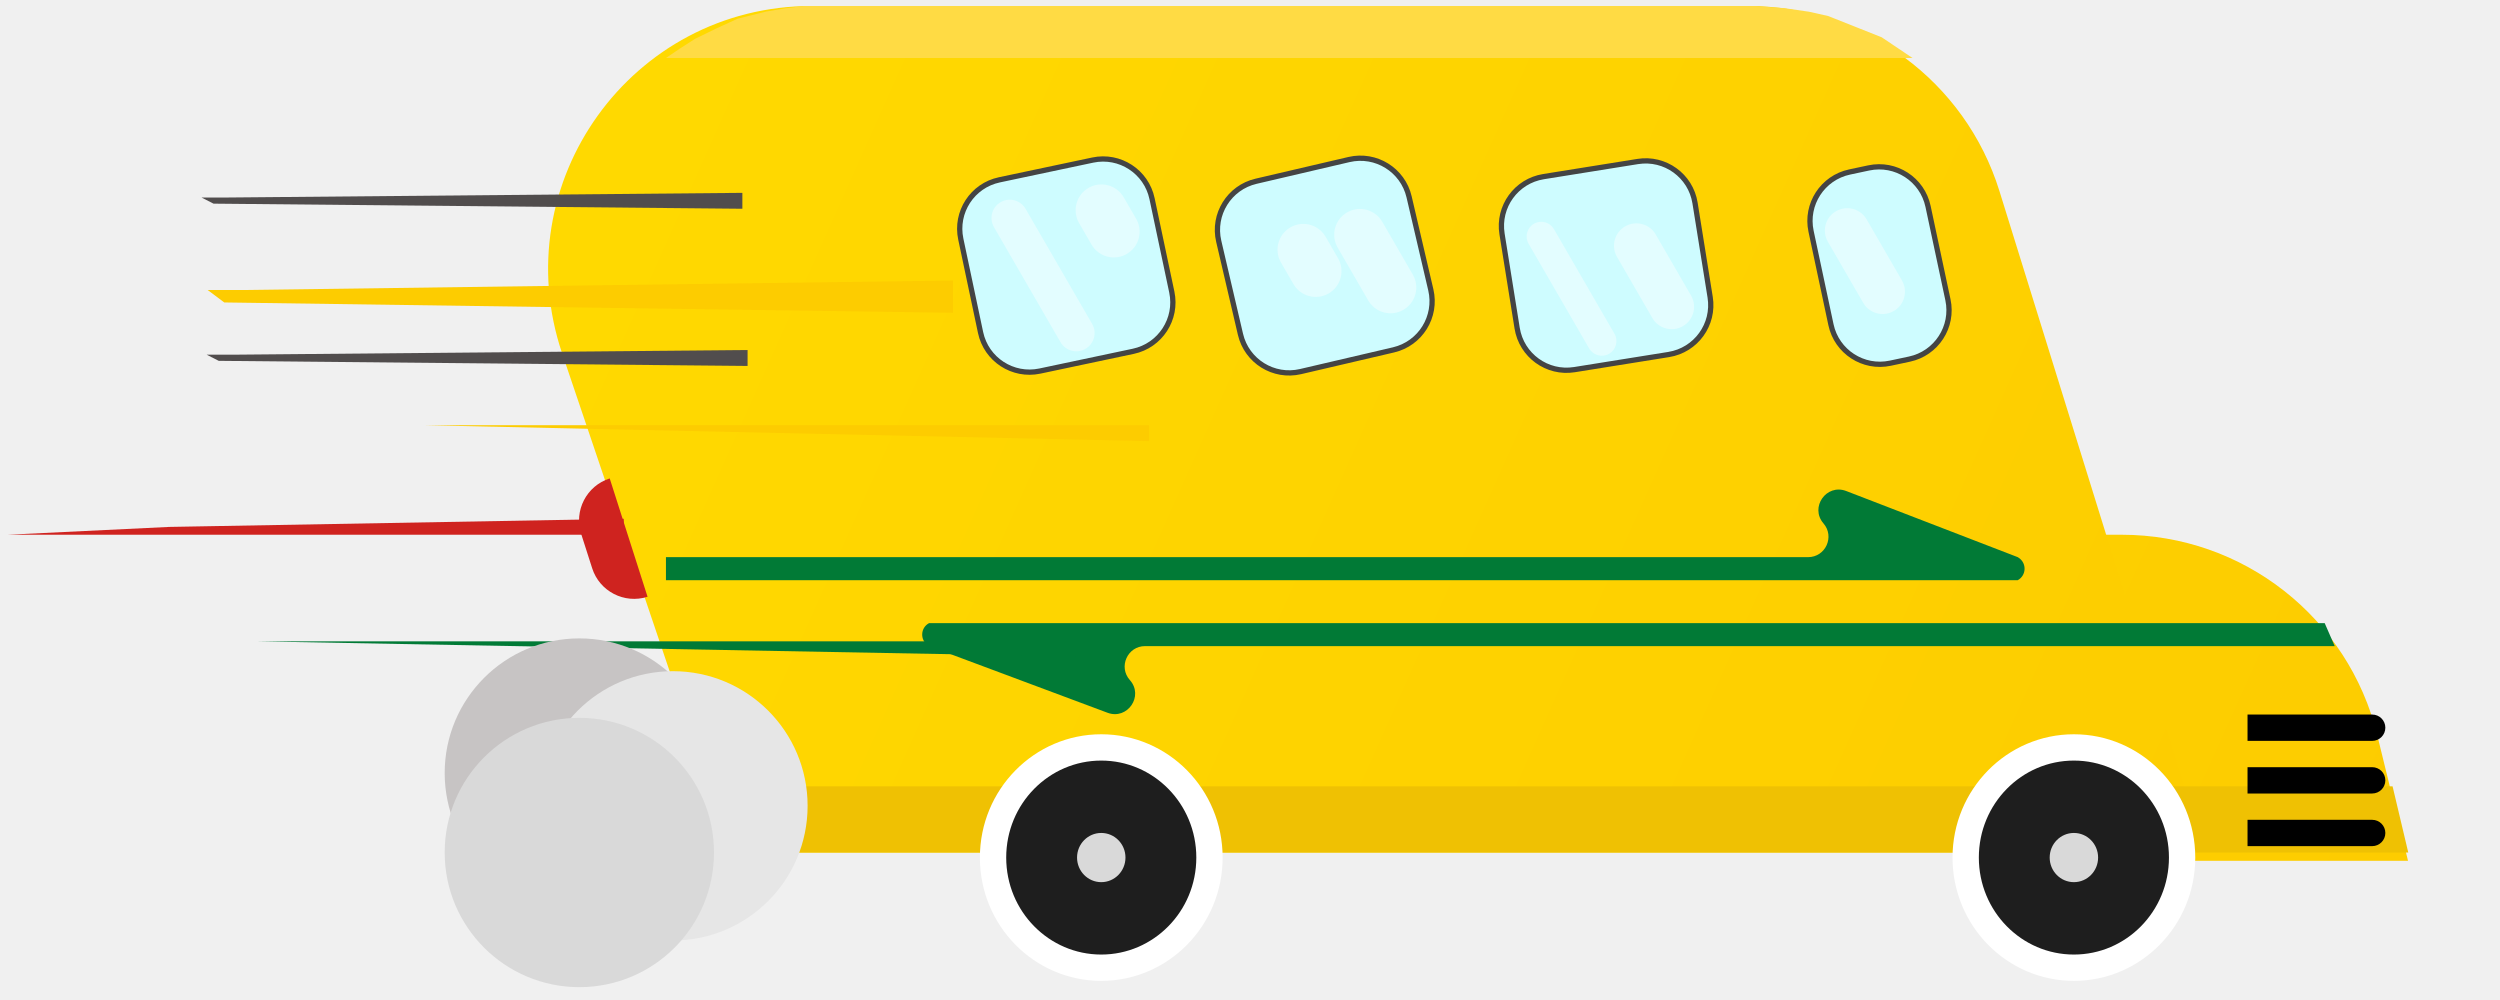
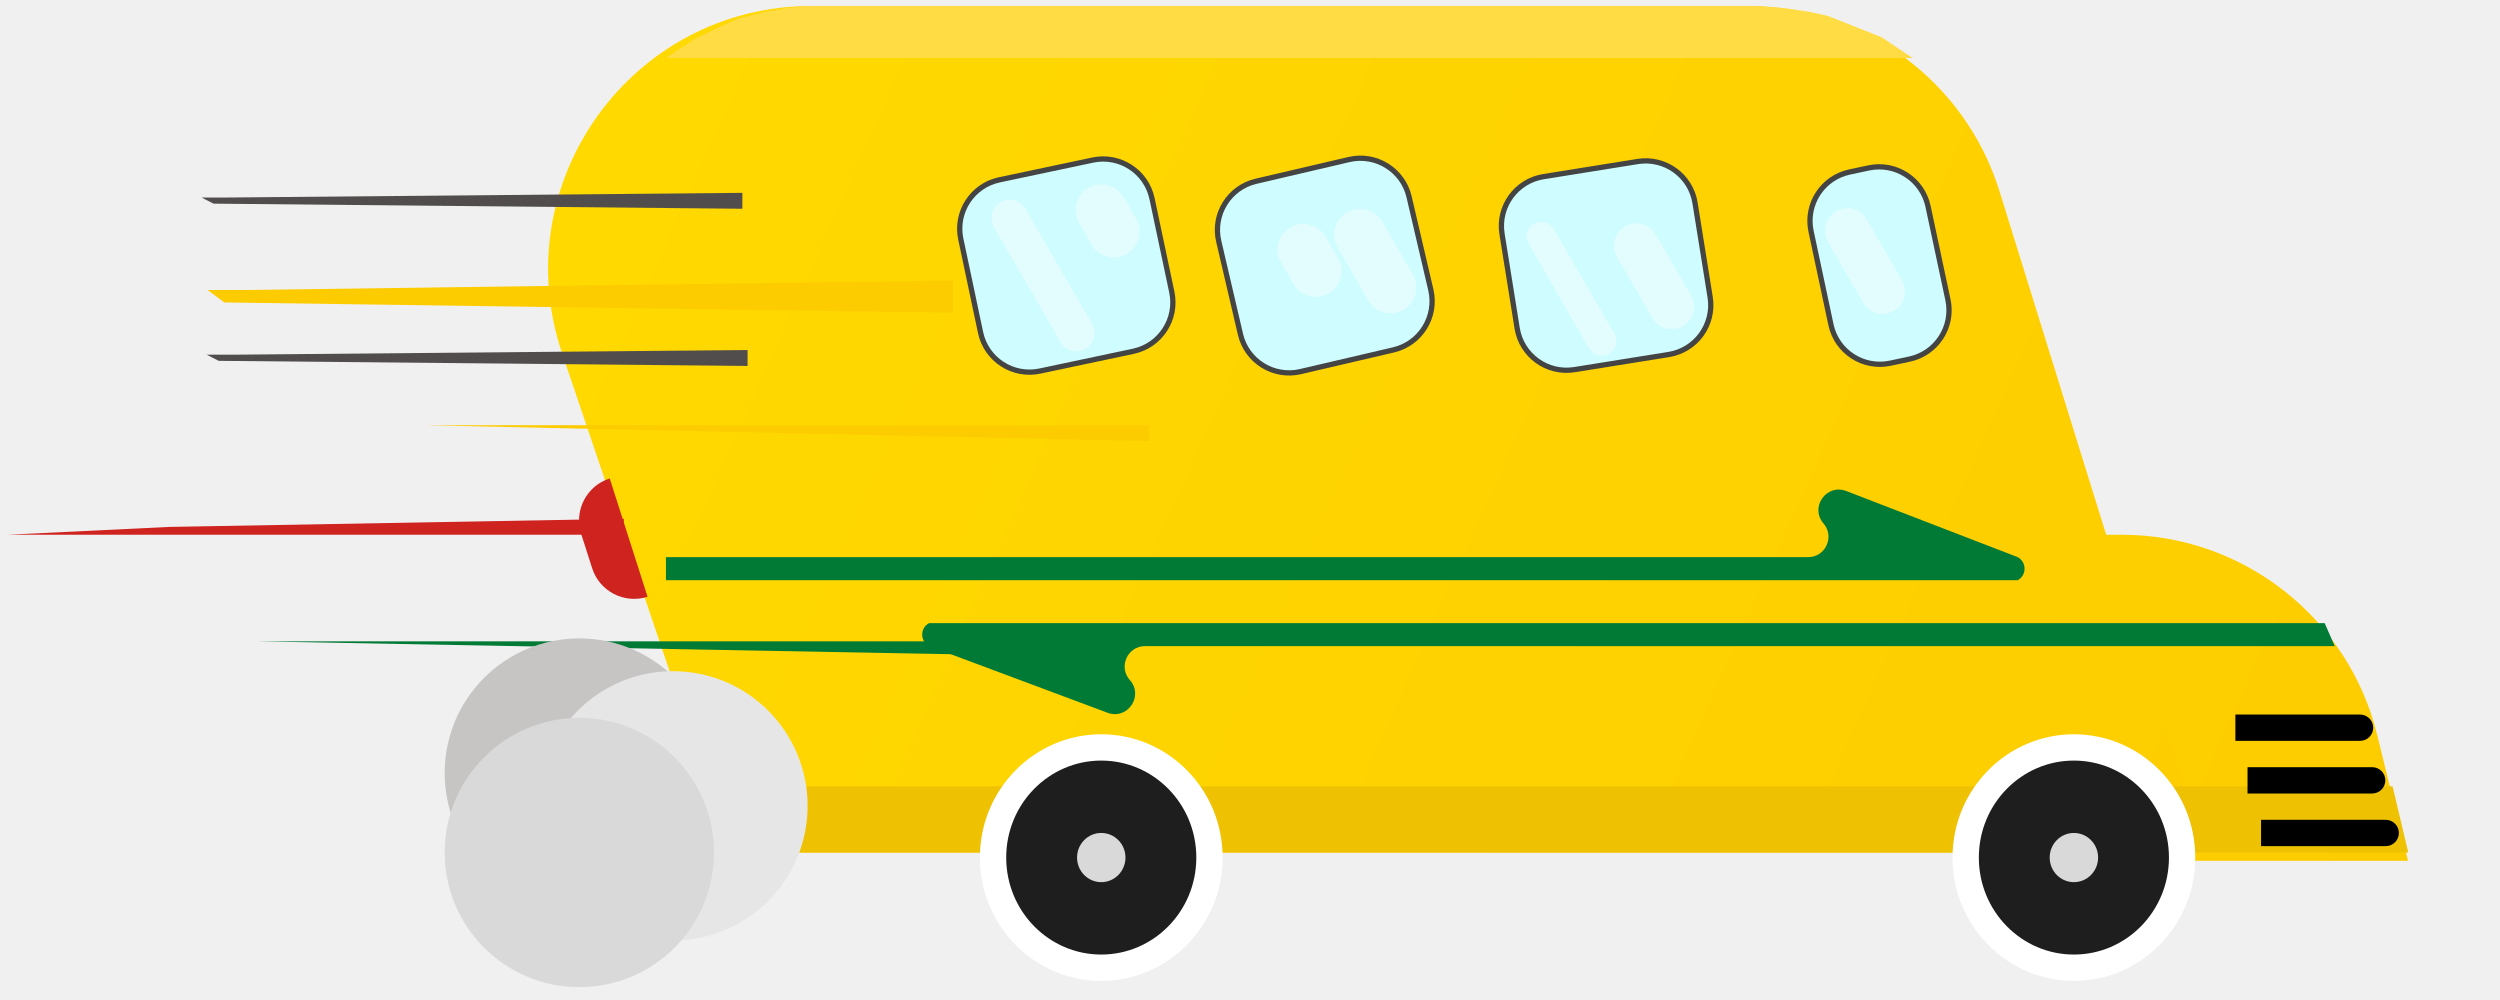
<svg xmlns="http://www.w3.org/2000/svg" width="95" height="38" viewBox="0 0 95 38" fill="none">
  <path d="M77.388 20.32L80.624 20.32C85.231 20.32 89.242 23.467 90.337 27.942L91.505 32.711H80.592L77.388 20.32Z" fill="url(#paint0_linear_480_929)" />
  <path d="M21.362 13.431C19.171 6.947 23.992 0.228 30.836 0.228H66.429C70.809 0.228 74.68 3.078 75.979 7.262L83.784 32.395H27.775L21.362 13.431Z" fill="url(#paint1_linear_480_929)" />
  <path d="M30.547 0.228H49.745H59.38H64.262H66.663L67.809 0.311L68.746 0.446L69.468 0.608L71.505 1.417L72.676 2.204H25.306L25.849 1.836L26.411 1.477L27.244 1.07L28.028 0.712L29.104 0.441L29.849 0.315L30.547 0.228Z" fill="#FFDB44" />
  <path d="M30.369 29.881H90.918L91.514 32.395H30.369V29.881Z" fill="#EFC103" />
  <path d="M45.96 32.587C45.96 34.907 44.111 36.773 41.848 36.773C39.584 36.773 37.736 34.907 37.736 32.587C37.736 30.268 39.584 28.402 41.848 28.402C44.111 28.402 45.96 30.268 45.96 32.587Z" fill="#1E1E1E" stroke="white" />
  <ellipse cx="41.848" cy="32.587" rx="0.92" ry="0.935" fill="#D9D9D9" />
  <path d="M82.92 32.587C82.92 34.907 81.072 36.773 78.808 36.773C76.544 36.773 74.696 34.907 74.696 32.587C74.696 30.268 76.544 28.402 78.808 28.402C81.072 28.402 82.92 30.268 82.92 32.587Z" fill="#1E1E1E" stroke="white" />
  <ellipse cx="78.808" cy="32.587" rx="0.92" ry="0.935" fill="#D9D9D9" />
  <rect x="36.117" y="7.227" width="7.428" height="7.428" rx="1.9" transform="rotate(-11.9471 36.1171 7.22679)" fill="#CEFCFF" stroke="#444444" stroke-width="0.2" />
  <rect x="37.423" y="8.03" width="1.388" height="6.439" rx="0.694" transform="rotate(-30.0489 37.4229 8.03003)" fill="#E3FDFF" />
  <rect x="40.516" y="7.63" width="1.958" height="2.901" rx="0.979" transform="rotate(-30.0489 40.5161 7.63037)" fill="#E3FDFF" />
  <rect x="45.88" y="7.32" width="7.428" height="7.428" rx="1.9" transform="rotate(-13.1493 45.8795 7.31999)" fill="#CEFCFF" stroke="#444444" stroke-width="0.2" />
  <rect x="56.776" y="7.013" width="7.428" height="7.428" rx="1.9" transform="rotate(-9.11446 56.7762 7.01283)" fill="#CEFCFF" stroke="#444444" stroke-width="0.2" />
  <rect x="68.425" y="6.932" width="4.545" height="7.428" rx="1.9" transform="rotate(-12.0211 68.4248 6.93245)" fill="#CEFCFF" stroke="#444444" stroke-width="0.2" />
  <path d="M25.306 21.172H68.706C69.371 21.172 69.727 20.391 69.292 19.889V19.889C68.764 19.279 69.404 18.368 70.157 18.659L76.675 21.172L76.717 21.2C77.024 21.409 77.001 21.869 76.675 22.047V22.047H25.306V21.172Z" fill="#017A36" />
  <path d="M88.719 24.552H43.513C42.843 24.552 42.489 25.344 42.935 25.843V25.843C43.474 26.446 42.845 27.368 42.087 27.085L35.306 24.552L35.265 24.525C34.952 24.319 34.975 23.853 35.306 23.678V23.678H88.338L88.719 24.552Z" fill="#017A36" />
  <path d="M23.169 18.18L24.607 22.677V22.677C23.726 22.959 22.783 22.473 22.502 21.592L22.083 20.285C21.802 19.404 22.288 18.462 23.169 18.18V18.18Z" fill="#CF231F" />
  <path d="M7.889 11.019H9.318L36.214 10.66V11.886L8.522 11.493L7.889 11.019Z" fill="#FDCC00" />
  <path d="M7.853 13.478H8.89L28.408 13.3V13.906L8.312 13.712L7.853 13.478Z" fill="#514D4D" />
  <path d="M7.655 7.505H8.692L28.21 7.328V7.933L8.114 7.739L7.655 7.505Z" fill="#514D4D" />
  <path d="M8.42 16.158H43.664V16.764L16.145 16.158H8.42Z" fill="#FDCC00" />
  <path d="M14.676 24.37H42.3V24.975L9.725 24.37L14.676 24.37Z" fill="#017A36" />
  <path d="M6.422 20.023L23.703 19.714V20.32H0.282L6.422 20.023Z" fill="#CF231F" />
  <circle cx="22.015" cy="29.376" r="5.117" fill="#C7C4C4" />
  <circle cx="25.572" cy="30.622" r="5.117" fill="#E6E6E6" />
  <circle cx="22.015" cy="32.395" r="5.117" fill="#D9D9D9" />
  <rect x="48.188" y="9.13" width="1.958" height="2.901" rx="0.979" transform="rotate(-30.0489 48.1885 9.13037)" fill="#E3FDFF" />
  <rect x="50.341" y="8.562" width="1.958" height="4.276" rx="0.979" transform="rotate(-30.0489 50.3413 8.56152)" fill="#E3FDFF" />
  <rect x="57.808" y="8.781" width="1.112" height="5.707" rx="0.556" transform="rotate(-30.0489 57.8079 8.78076)" fill="#E3FDFF" />
  <rect x="61.021" y="9.027" width="1.7" height="4.382" rx="0.85" transform="rotate(-30.0489 61.0211 9.02734)" fill="#E3FDFF" />
  <rect x="69.034" y="8.451" width="1.7" height="4.382" rx="0.85" transform="rotate(-30.0489 69.0337 8.45117)" fill="#E3FDFF" />
-   <path d="M90.143 28.153C90.419 28.153 90.643 27.929 90.643 27.653C90.643 27.376 90.419 27.153 90.143 27.153V28.153ZM90.143 30.153C90.419 30.153 90.643 29.929 90.643 29.653C90.643 29.376 90.419 29.153 90.143 29.153V30.153ZM90.143 32.153C90.419 32.153 90.643 31.929 90.643 31.653C90.643 31.376 90.419 31.153 90.143 31.153V32.153ZM85.406 30.153H90.143V29.153H85.406V30.153ZM85.406 32.153H90.143V31.153H85.406V32.153ZM85.406 28.153H90.143V27.153H85.406V28.153Z" fill="black" />
+   <path d="M89.682 28.153C89.958 28.153 90.182 27.929 90.182 27.653C90.182 27.376 89.958 27.153 89.682 27.153V28.153ZM90.143 30.153C90.419 30.153 90.643 29.929 90.643 29.653C90.643 29.376 90.419 29.153 90.143 29.153V30.153ZM90.657 32.153C90.934 32.153 91.157 31.929 91.157 31.653C91.157 31.376 90.934 31.153 90.657 31.153V32.153ZM85.406 30.153H90.143V29.153H85.406V30.153ZM85.921 32.153H90.657V31.153H85.921V32.153ZM84.945 28.153H89.682V27.153H84.945V28.153Z" fill="black" />
  <defs>
    <linearGradient id="paint0_linear_480_929" x1="25.323" y1="2.846" x2="91.505" y2="32.711" gradientUnits="userSpaceOnUse">
      <stop stop-color="#FFD900" />
      <stop offset="1" stop-color="#FDCC00" />
    </linearGradient>
    <linearGradient id="paint1_linear_480_929" x1="25.738" y1="1.686" x2="89.96" y2="30.441" gradientUnits="userSpaceOnUse">
      <stop stop-color="#FFD900" />
      <stop offset="1" stop-color="#FDCC00" />
    </linearGradient>
  </defs>
</svg>
